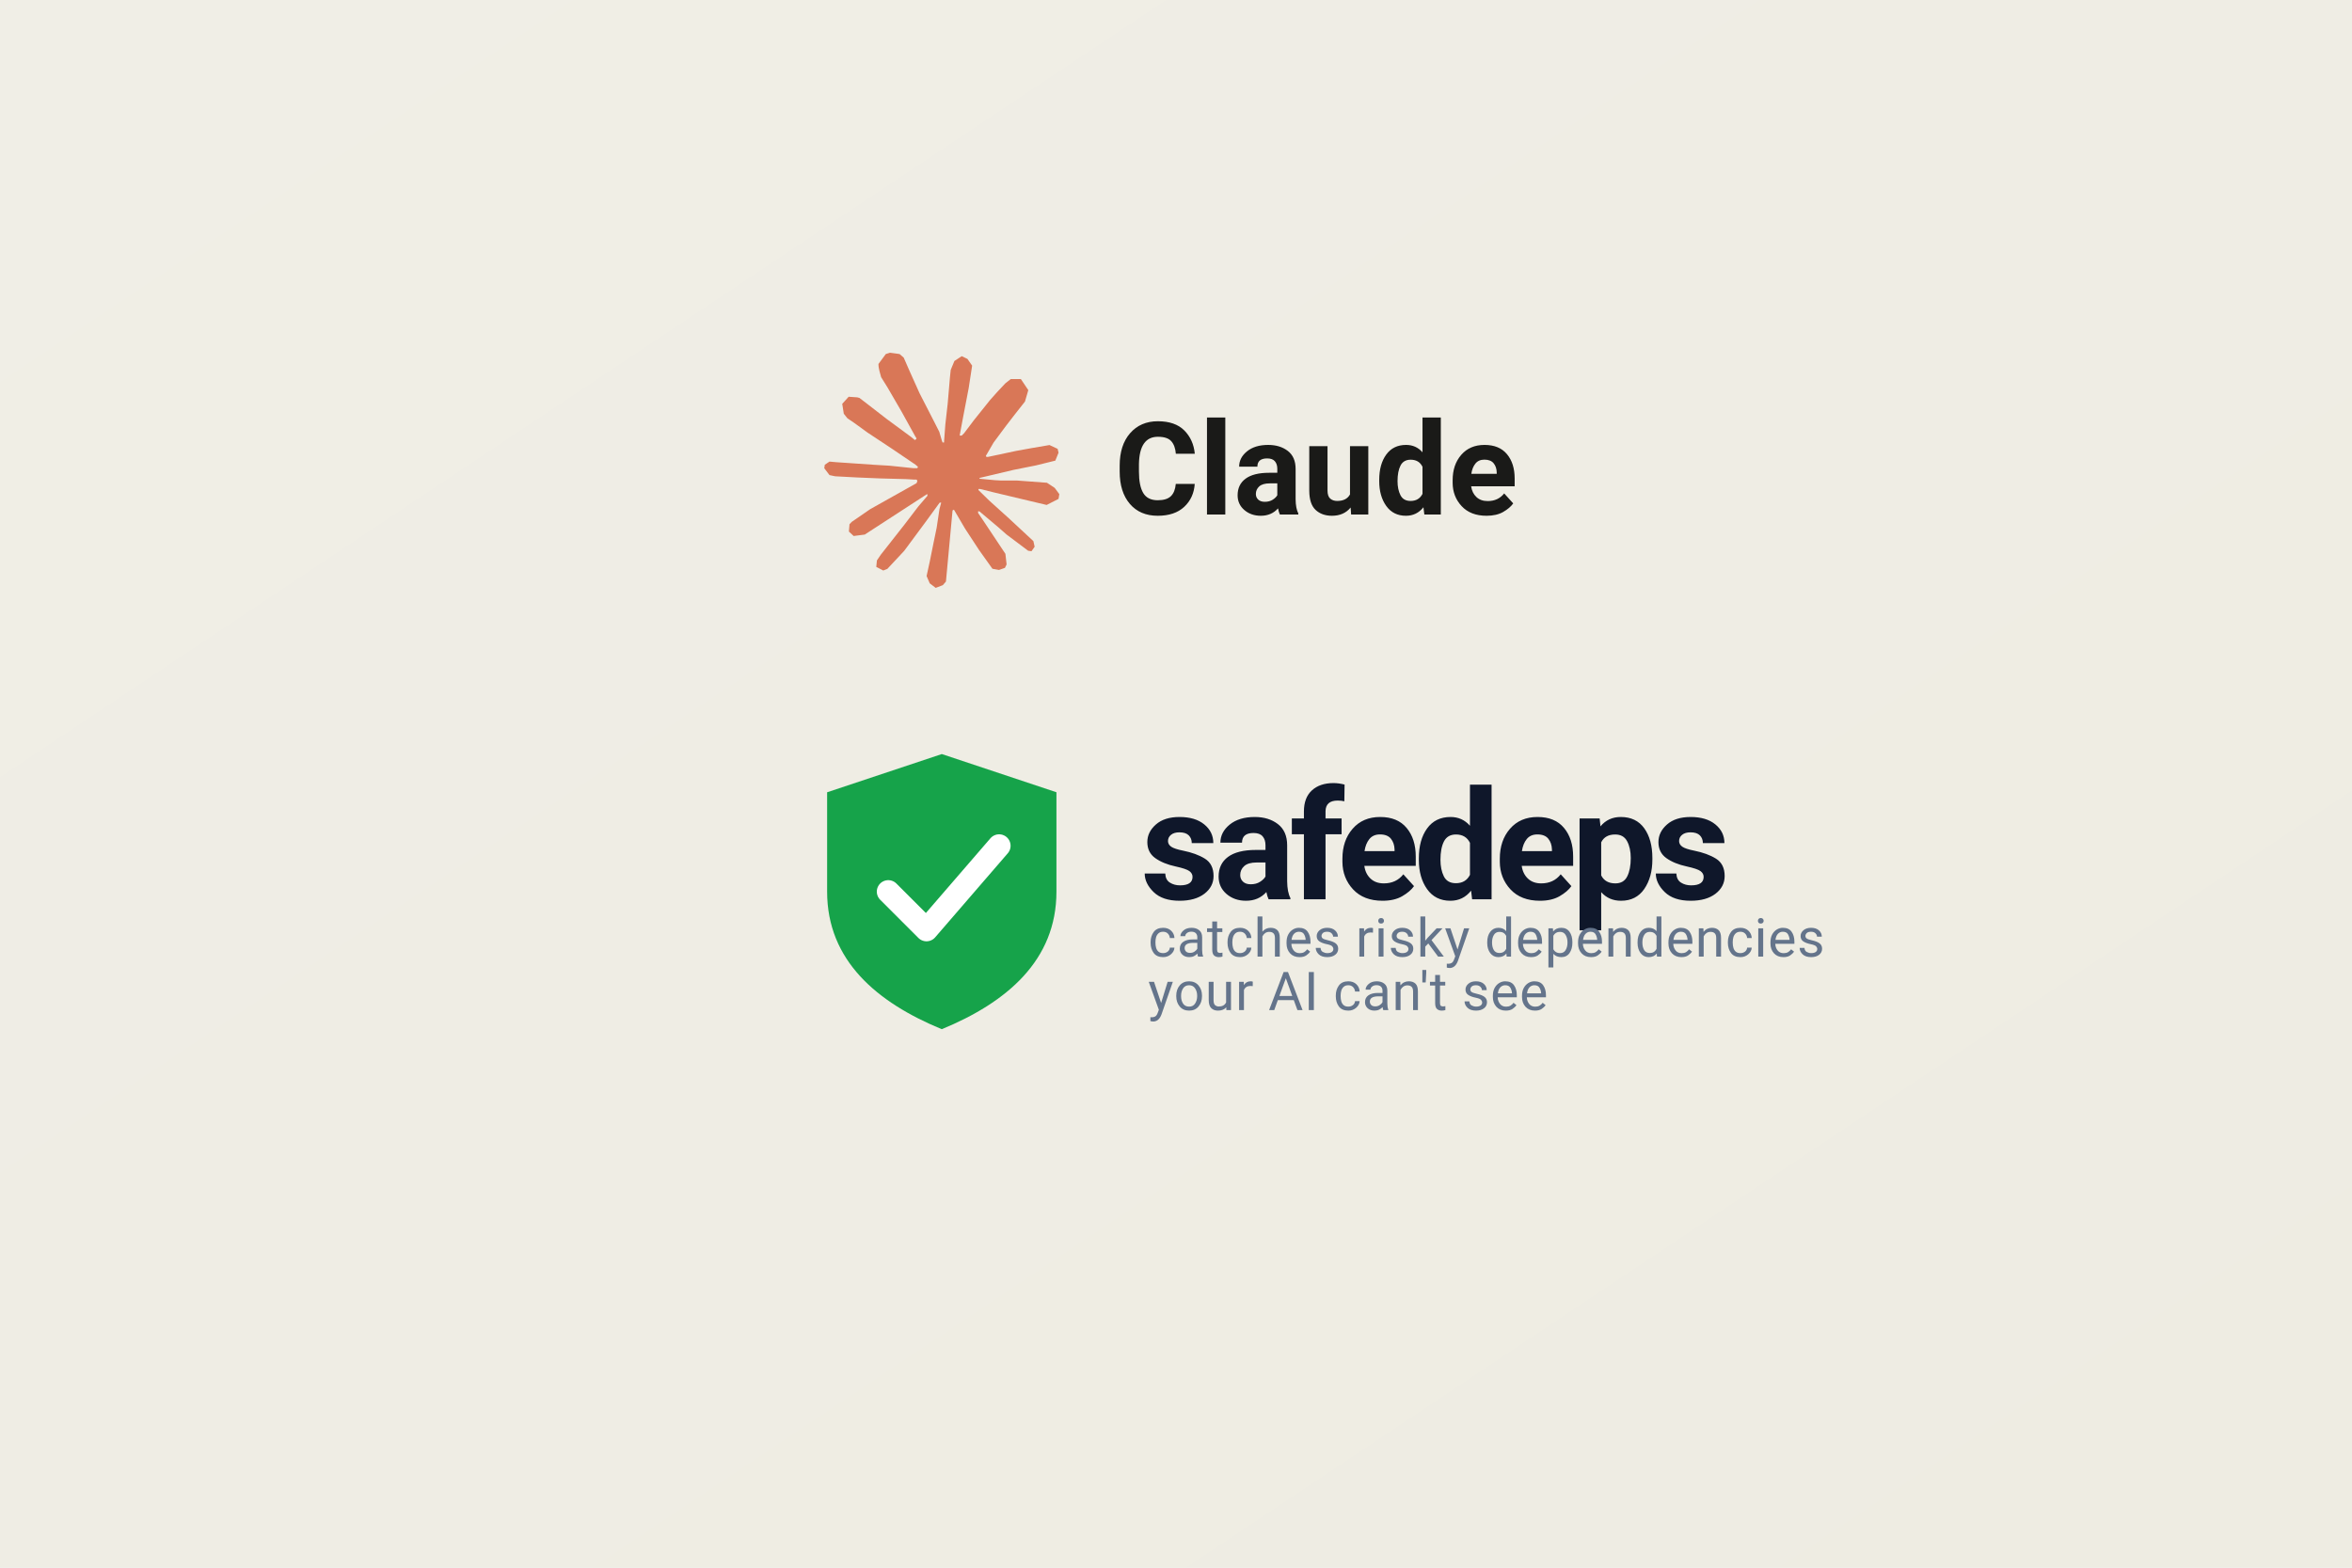
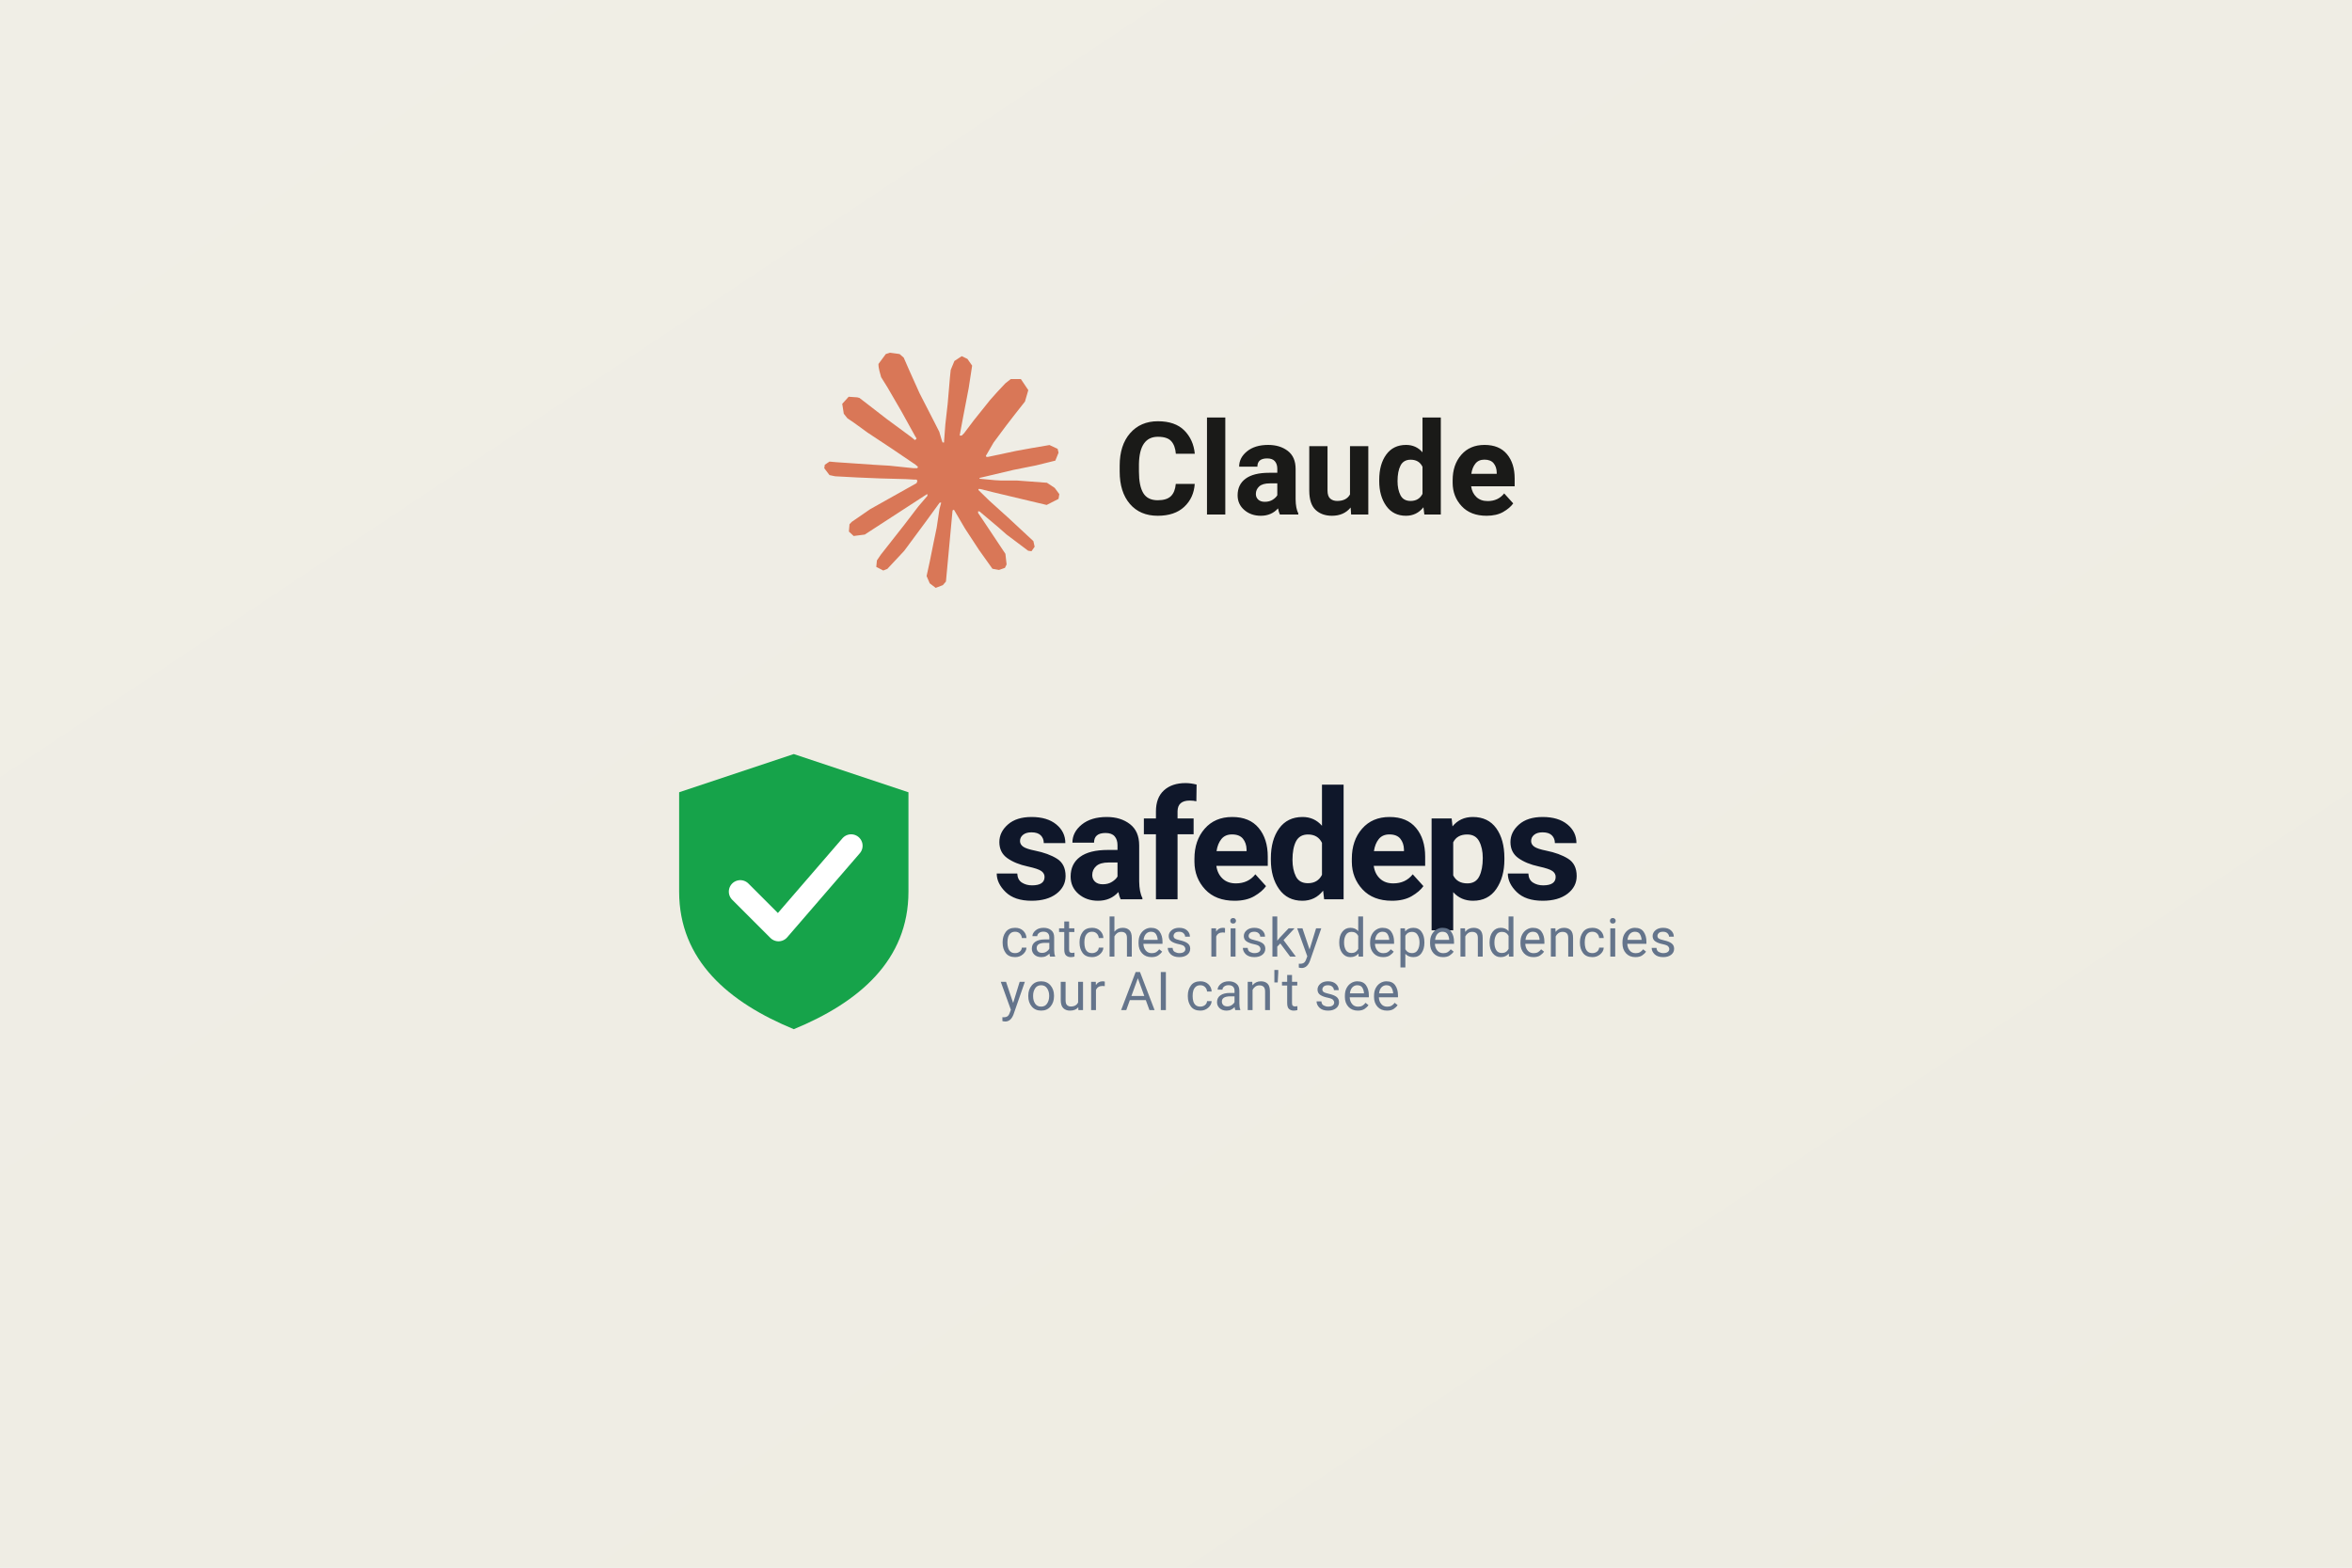
<svg xmlns="http://www.w3.org/2000/svg" viewBox="0 0 1200 800" width="1200" height="800">
  <defs>
    <linearGradient id="bg" x1="0" y1="0" x2="1" y2="1">
      <stop offset="0%" stop-color="#F0EEE6" />
      <stop offset="100%" stop-color="#EEECE2" />
    </linearGradient>
  </defs>
  <rect x="0" y="0" width="1200" height="800" fill="url(#bg)" />
  <g transform="translate(480.5,240)">
    <g transform="translate(-60,-60) scale(5)">
      <path fill="#D97757" d="m4.714 15.956 4.717-2.647.079-.231-.079-.128h-.231l-.789-.049-2.696-.073-2.337-.097-2.265-.121-.571-.121-.534-.704.055-.352.48-.322.686.061 1.518.103 2.277.158 1.651.097 2.447.255h.389l.055-.158-.134-.097-.103-.097L6.973 9.836l-2.55-1.688-1.336-.971-.723-.492-.364-.461-.158-1.008.656-.723.88.061.225.061.892.686 1.906 1.475 2.489 1.834.364.303.146-.103.018-.073-.164-.273-1.354-2.447-1.445-2.489-.643-1.032-.17-.619c-.061-.255-.103-.467-.103-.729L6.287.134 6.7 0l.996.134.419.364.619 1.415 1.002 2.228 1.554 3.03.455.898.243.832.091.255h.158v-.146l.128-1.706.237-2.095.231-2.696.079-.759.376-.911.747-.492.583.279.48.686-.067.443-.285 1.852-.559 2.902-.364 1.943h.212l.243-.243.984-1.305 1.651-2.064.729-.82.85-.905.546-.431h1.032l.759 1.129-.34 1.166-1.062 1.348-.88 1.141-1.263 1.7-.789 1.36.073.109.188-.018 2.853-.607 1.542-.279 1.84-.316.832.389.091.395-.328.807-1.967.486-2.307.461-3.436.814-.043.03.049.061 1.548.146.662.036h1.621l3.018.225.789.522.474.638-.079.486-1.214.619-1.639-.389-3.825-.911-1.311-.328h-.182v.109l1.093 1.069 2.003 1.809 2.507 2.331.128.577-.322.455-.34-.049-2.204-1.657-.85-.747-1.925-1.621h-.128v.17l.443.65 2.344 3.521.121 1.081-.17.352-.607.212-.668-.121-1.372-1.925L14.38 17.959l-1.141-1.943-.14.079-.674 7.255-.316.37-.729.279-.607-.461-.322-.747.322-1.475.389-1.925.316-1.53.285-1.9.17-.631-.012-.043-.14.018-1.433 1.967-2.18 2.945-1.724 1.846-.413.164-.716-.37.067-.662.401-.589 2.386-3.036 1.439-1.882.929-1.087-.006-.158h-.055l-6.338 4.116-1.129.146-.486-.455.061-.747.231-.243 1.906-1.311Z" />
    </g>
    <text x="88" y="0" dominant-baseline="central" font-family="-apple-system, BlinkMacSystemFont, 'Segoe UI', Roboto, sans-serif" font-size="66" font-weight="600" fill="#1A1A18">Claude</text>
  </g>
-   <g transform="translate(386.9,357.5) scale(1.95)">
+   <g transform="translate(311.4,357.5) scale(1.95)">
    <path d="M48 14 L78 24 V50 C78 68 65 79 48 86 C31 79 18 68 18 50 V24 Z" fill="#16a34a" />
    <path d="M34 50 L44 60 L63 38" fill="none" stroke="#ffffff" stroke-width="6" stroke-linecap="round" stroke-linejoin="round" />
    <text x="100" y="52" font-family="-apple-system, BlinkMacSystemFont, 'Segoe UI', Roboto, sans-serif" font-size="40" font-weight="700" letter-spacing="-1.5" fill="#0f172a">safedeps</text>
    <text x="102" y="67" font-family="-apple-system, BlinkMacSystemFont, 'Segoe UI', Roboto, sans-serif" font-size="14" font-weight="400" letter-spacing="0.2" fill="#64748b">catches risky dependencies</text>
    <text x="102" y="81" font-family="-apple-system, BlinkMacSystemFont, 'Segoe UI', Roboto, sans-serif" font-size="14" font-weight="400" letter-spacing="0.2" fill="#64748b">your AI can't see</text>
  </g>
</svg>
